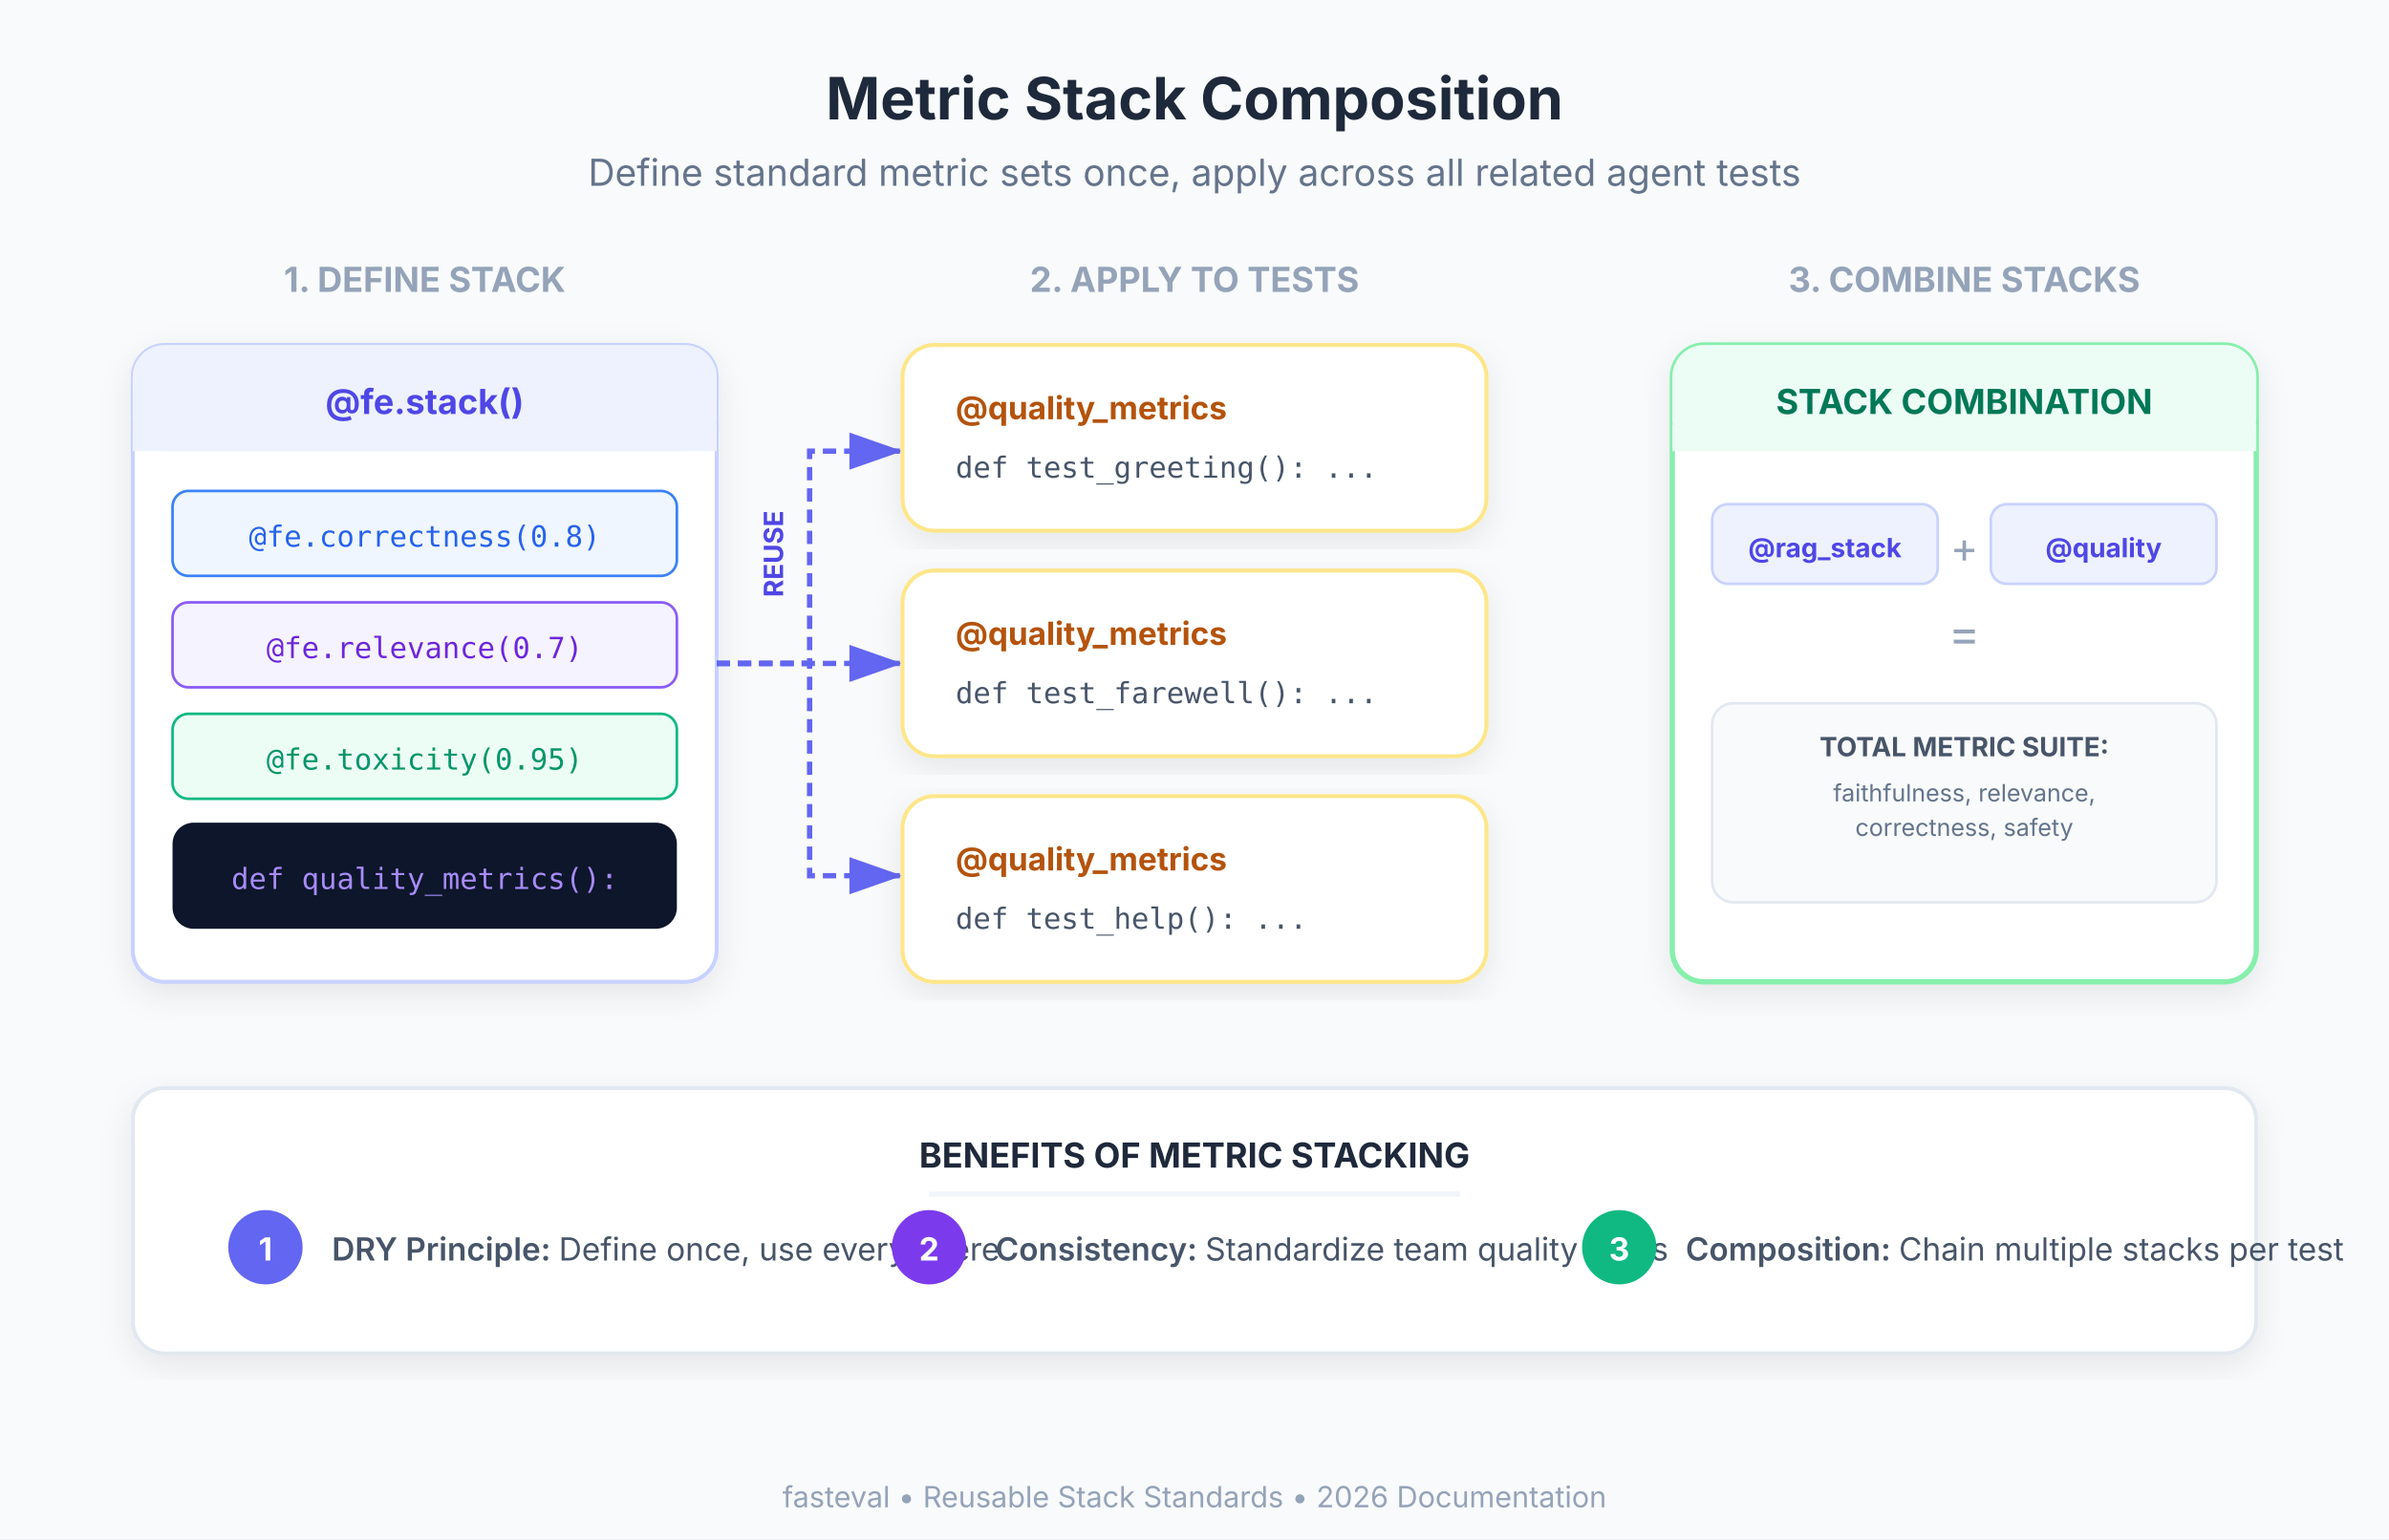
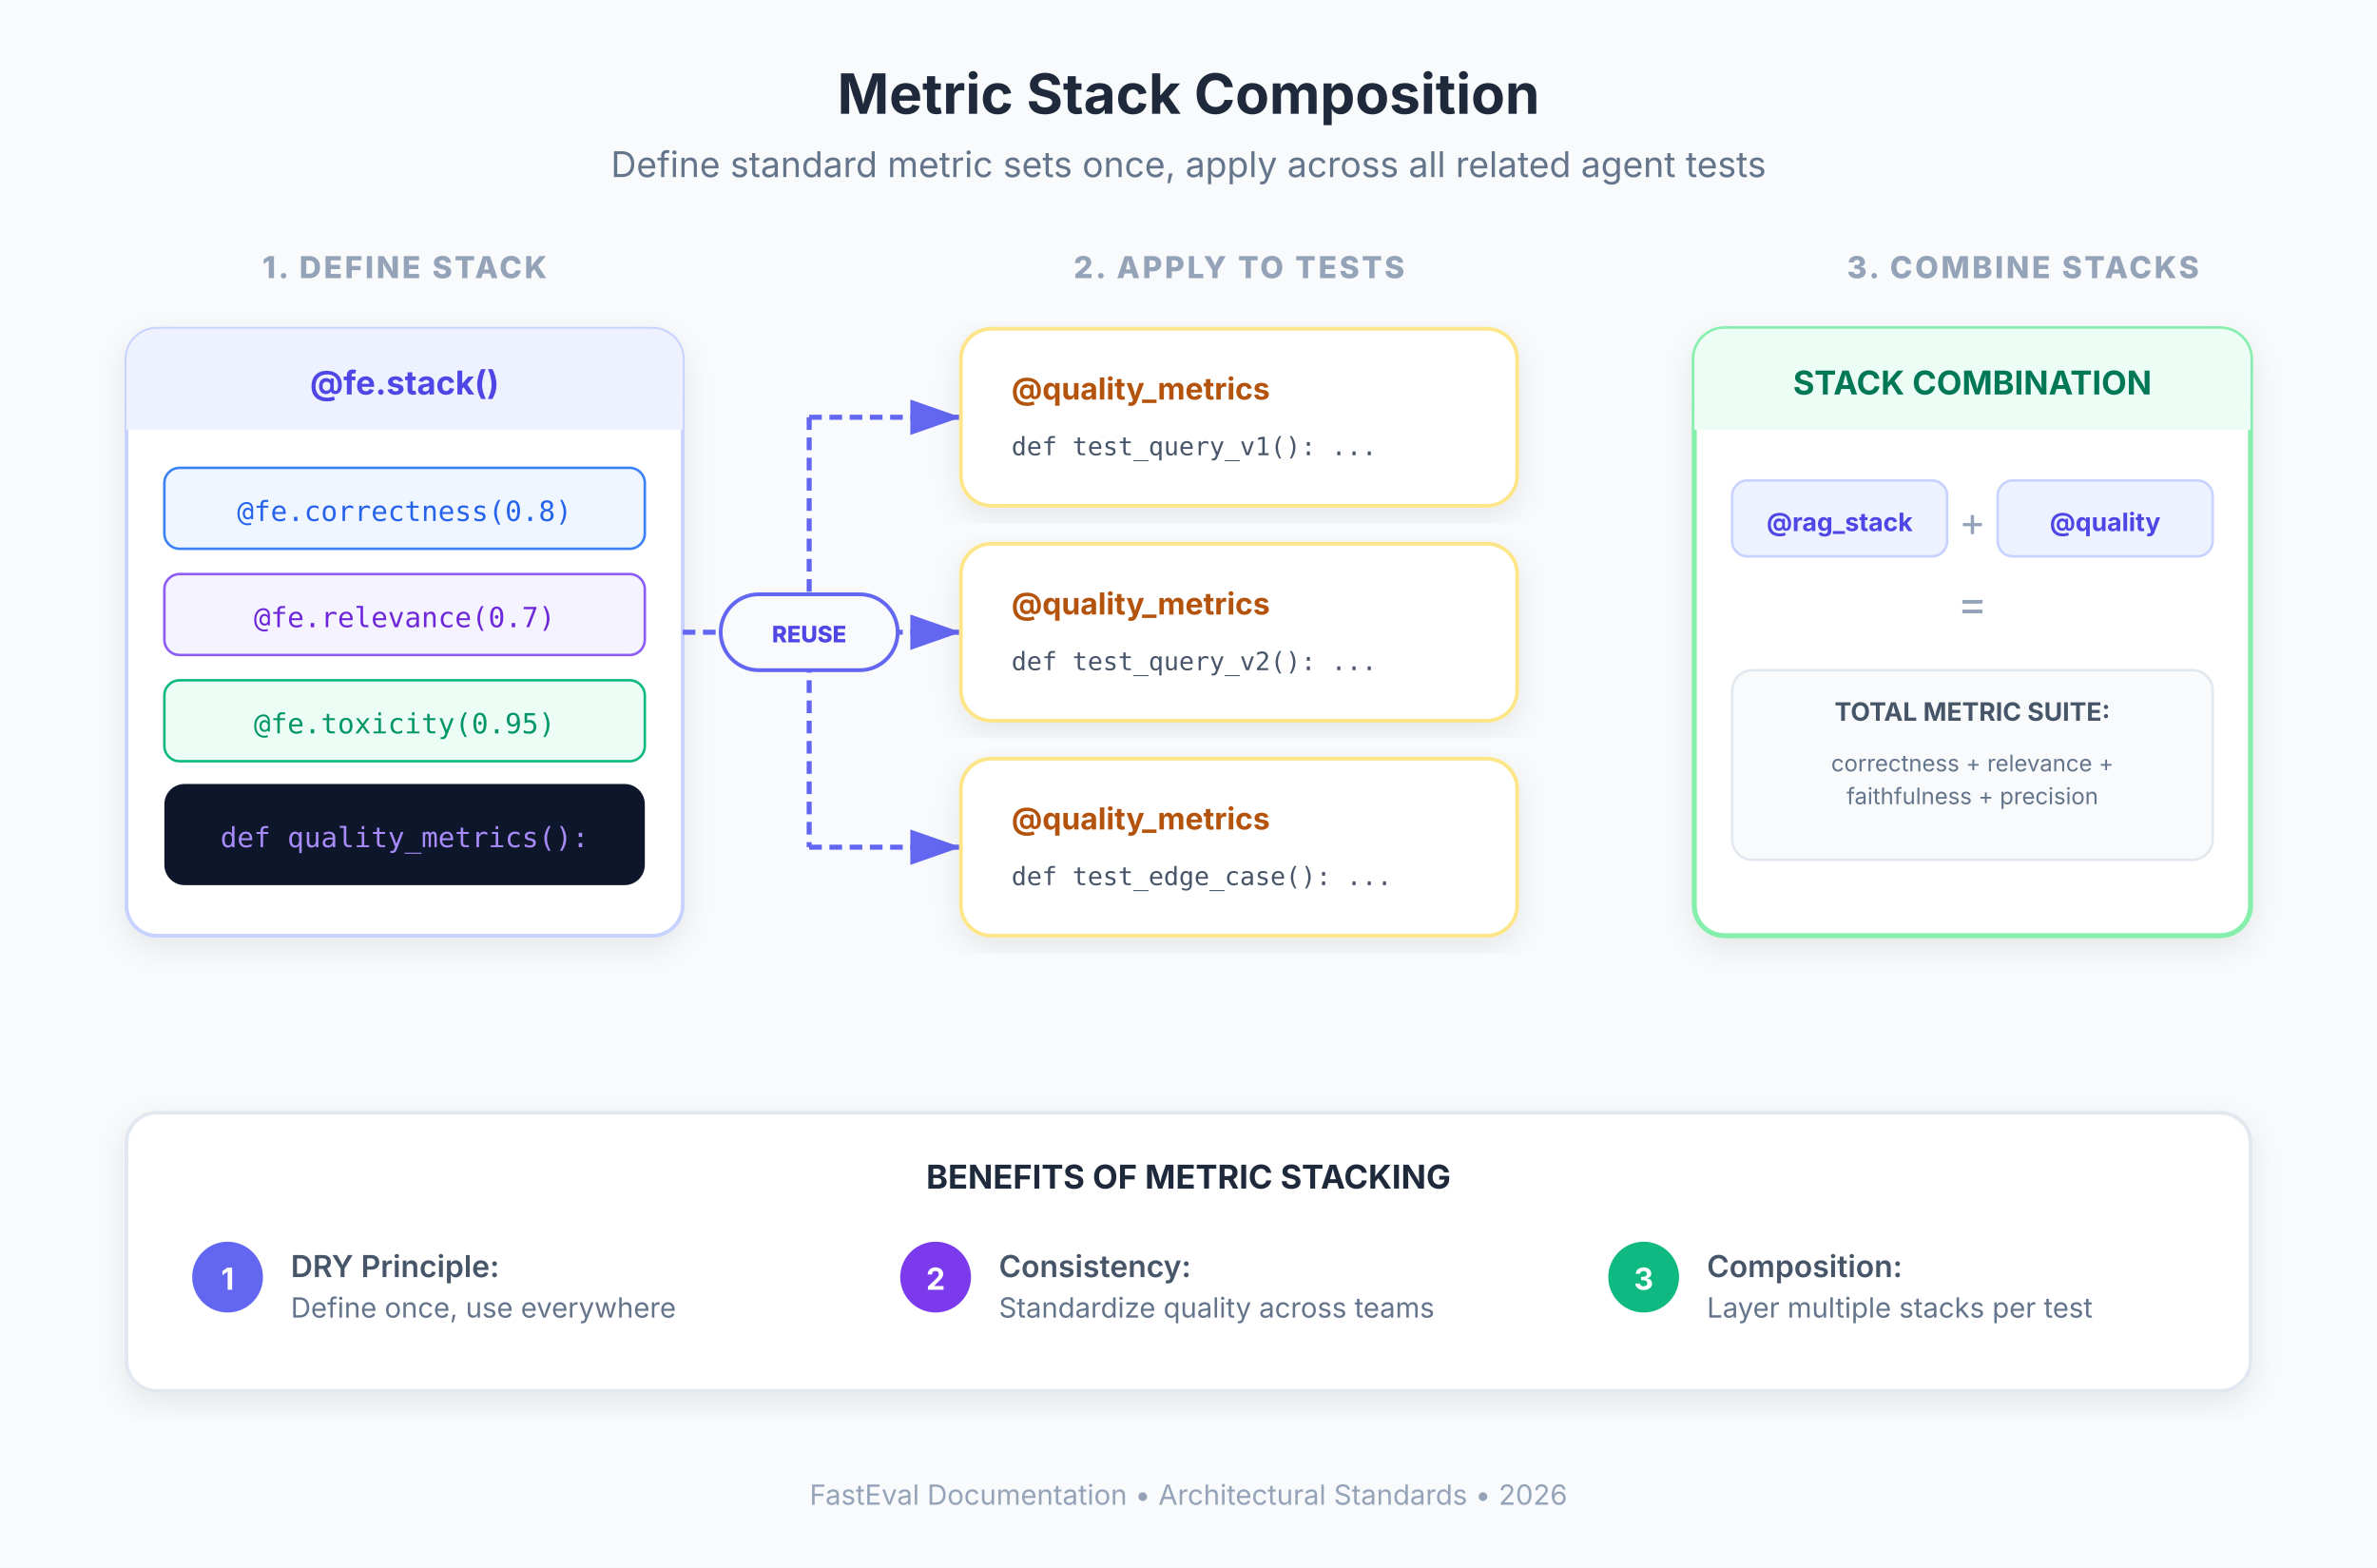
- <svg xmlns="http://www.w3.org/2000/svg" viewBox="0 0 900 580" font-family="Inter, system-ui, -apple-system, sans-serif">
+ <svg xmlns="http://www.w3.org/2000/svg" viewBox="0 0 940 620" font-family="Inter, system-ui, -apple-system, sans-serif">
  <defs>
    <filter id="shadow" x="-10%" y="-10%" width="120%" height="120%">
      <feDropShadow dx="0" dy="4" stdDeviation="6" flood-opacity="0.08" />
    </filter>
-     <marker id="arrowhead" markerWidth="10" markerHeight="7" refX="10" refY="3.5" orient="auto">
-       <polygon points="0 0, 10 3.5, 0 7" fill="#64748b" />
-     </marker>
    <marker id="arrowhead-indigo" markerWidth="10" markerHeight="7" refX="10" refY="3.5" orient="auto">
      <polygon points="0 0, 10 3.5, 0 7" fill="#6366f1" />
    </marker>
  </defs>
-   <rect width="900" height="580" fill="#f8fafc" />
-   <text x="450" y="45" text-anchor="middle" font-size="22" font-weight="700" fill="#1e293b">Metric Stack Composition</text>
-   <text x="450" y="70" text-anchor="middle" font-size="14" fill="#64748b">Define standard metric sets once, apply across all related agent tests</text>
-   <g font-size="13" font-weight="700" fill="#94a3b8" text-anchor="middle">
+   <rect width="940" height="620" fill="#f8fafc" />
+   <text x="470" y="45" text-anchor="middle" font-size="22" font-weight="700" fill="#1e293b">Metric Stack Composition</text>
+   <text x="470" y="70" text-anchor="middle" font-size="14" fill="#64748b">Define standard metric sets once, apply across all related agent tests</text>
+   <g font-size="12" font-weight="800" fill="#94a3b8" text-anchor="middle" letter-spacing="1">
    <text x="160" y="110">1. DEFINE STACK</text>
-     <text x="450" y="110">2. APPLY TO TESTS</text>
-     <text x="740" y="110">3. COMBINE STACKS</text>
+     <text x="490" y="110">2. APPLY TO TESTS</text>
+     <text x="800" y="110">3. COMBINE STACKS</text>
  </g>
  <g transform="translate(50, 130)" filter="url(#shadow)">
    <rect width="220" height="240" rx="12" fill="white" stroke="#c7d2fe" stroke-width="1.5" />
    <rect width="220" height="40" rx="12" fill="#eef2ff" />
    <rect y="30" width="220" height="10" fill="#eef2ff" />
    <text x="110" y="26" text-anchor="middle" font-size="13" font-weight="700" fill="#4f46e5">@fe.stack()</text>
    <g transform="translate(15, 55)">
      <rect width="190" height="32" rx="6" fill="#eff6ff" stroke="#3b82f6" stroke-width="1" />
      <text x="95" y="21" text-anchor="middle" font-size="11" font-family="monospace" fill="#2563eb">@fe.correctness(0.8)</text>
      <rect y="42" width="190" height="32" rx="6" fill="#f5f3ff" stroke="#8b5cf6" stroke-width="1" />
      <text x="95" y="63" text-anchor="middle" font-size="11" font-family="monospace" fill="#6d28d9">@fe.relevance(0.7)</text>
      <rect y="84" width="190" height="32" rx="6" fill="#ecfdf5" stroke="#10b981" stroke-width="1" />
      <text x="95" y="105" text-anchor="middle" font-size="11" font-family="monospace" fill="#059669">@fe.toxicity(0.95)</text>
    </g>
    <rect x="15" y="180" width="190" height="40" rx="8" fill="#0f172a" />
    <text x="110" y="205" text-anchor="middle" font-family="monospace" font-size="11" fill="#a78bfa">def quality_metrics():</text>
  </g>
  <g fill="none" stroke="#6366f1" stroke-width="2" stroke-dasharray="5 3">
-     <path d="M 270 250 L 305 250 L 305 170 L 340 170" marker-end="url(#arrowhead-indigo)" />
-     <path d="M 270 250 L 340 250" marker-end="url(#arrowhead-indigo)" />
-     <path d="M 270 250 L 305 250 L 305 330 L 340 330" marker-end="url(#arrowhead-indigo)" />
+     <path d="M 270 250 L 320 250" />
+     <path d="M 320 165 L 320 335" />
+     <path d="M 320 165 L 380 165" marker-end="url(#arrowhead-indigo)" />
+     <path d="M 320 250 L 380 250" marker-end="url(#arrowhead-indigo)" />
+     <path d="M 320 335 L 380 335" marker-end="url(#arrowhead-indigo)" />
  </g>
-   <text x="295" y="225" font-size="10" font-weight="700" fill="#4f46e5" transform="rotate(-90 295,225)">REUSE</text>
-   <g transform="translate(340, 130)">
+   <rect x="285" y="235" width="70" height="30" rx="15" fill="#f8fafc" stroke="#6366f1" stroke-width="1.5" />
+   <text x="320" y="254" text-anchor="middle" font-size="9" font-weight="800" fill="#4f46e5">REUSE</text>
+   <g transform="translate(380, 130)">
    <g filter="url(#shadow)">
      <rect width="220" height="70" rx="12" fill="white" stroke="#fde68a" stroke-width="1.5" />
      <text x="20" y="28" font-size="12" font-weight="700" fill="#b45309">@quality_metrics</text>
-       <text x="20" y="50" font-family="monospace" font-size="11" fill="#475569">def test_greeting(): ...</text>
+       <text x="20" y="50" font-family="monospace" font-size="10" fill="#475569">def test_query_v1(): ...</text>
    </g>
    <g transform="translate(0, 85)" filter="url(#shadow)">
      <rect width="220" height="70" rx="12" fill="white" stroke="#fde68a" stroke-width="1.5" />
      <text x="20" y="28" font-size="12" font-weight="700" fill="#b45309">@quality_metrics</text>
-       <text x="20" y="50" font-family="monospace" font-size="11" fill="#475569">def test_farewell(): ...</text>
+       <text x="20" y="50" font-family="monospace" font-size="10" fill="#475569">def test_query_v2(): ...</text>
    </g>
    <g transform="translate(0, 170)" filter="url(#shadow)">
      <rect width="220" height="70" rx="12" fill="white" stroke="#fde68a" stroke-width="1.5" />
      <text x="20" y="28" font-size="12" font-weight="700" fill="#b45309">@quality_metrics</text>
-       <text x="20" y="50" font-family="monospace" font-size="11" fill="#475569">def test_help(): ...</text>
+       <text x="20" y="50" font-family="monospace" font-size="10" fill="#475569">def test_edge_case(): ...</text>
    </g>
  </g>
-   <g transform="translate(630, 130)" filter="url(#shadow)">
+   <g transform="translate(670, 130)" filter="url(#shadow)">
    <rect width="220" height="240" rx="12" fill="white" stroke="#86efac" stroke-width="2" />
    <rect width="220" height="40" rx="12" fill="#ecfdf5" />
    <rect y="30" width="220" height="10" fill="#ecfdf5" />
    <text x="110" y="26" text-anchor="middle" font-size="13" font-weight="700" fill="#047857">STACK COMBINATION</text>
    <g transform="translate(15, 60)">
      <rect width="85" height="30" rx="6" fill="#eef2ff" stroke="#c7d2fe" />
      <text x="42.5" y="20" text-anchor="middle" font-size="10" font-weight="700" fill="#4f46e5">@rag_stack</text>
      <text x="95" y="22" text-anchor="middle" font-size="16" fill="#94a3b8">+</text>
      <rect x="105" width="85" height="30" rx="6" fill="#eef2ff" stroke="#c7d2fe" />
      <text x="147.5" y="20" text-anchor="middle" font-size="10" font-weight="700" fill="#4f46e5">@quality</text>
      <text x="95" y="55" text-anchor="middle" font-size="18" fill="#94a3b8">=</text>
      <rect y="75" width="190" height="75" rx="8" fill="#f8fafc" stroke="#e2e8f0" />
      <text x="95" y="95" text-anchor="middle" font-size="10" font-weight="700" fill="#475569">TOTAL METRIC SUITE:</text>
-       <text x="95" y="112" text-anchor="middle" font-size="9" fill="#64748b">faithfulness, relevance,</text>
-       <text x="95" y="125" text-anchor="middle" font-size="9" fill="#64748b">correctness, safety</text>
+       <text x="95" y="115" text-anchor="middle" font-size="9" fill="#64748b">correctness + relevance +</text>
+       <text x="95" y="128" text-anchor="middle" font-size="9" fill="#64748b">faithfulness + precision</text>
    </g>
  </g>
-   <g transform="translate(50, 410)">
-     <rect width="800" height="100" rx="12" fill="white" stroke="#e2e8f0" stroke-width="1.5" filter="url(#shadow)" />
-     <text x="400" y="30" text-anchor="middle" font-size="13" font-weight="700" fill="#1e293b">BENEFITS OF METRIC STACKING</text>
-     <line x1="300" y1="40" x2="500" y2="40" stroke="#f1f5f9" stroke-width="2" />
-     <g transform="translate(50, 60)">
+   <g transform="translate(50, 440)">
+     <rect width="840" height="110" rx="12" fill="white" stroke="#e2e8f0" stroke-width="1.5" filter="url(#shadow)" />
+     <text x="420" y="30" text-anchor="middle" font-size="13" font-weight="700" fill="#1e293b">BENEFITS OF METRIC STACKING</text>
+     <g transform="translate(40, 65)">
      <circle cx="0" cy="0" r="14" fill="#6366f1" />
      <text y="5" text-anchor="middle" font-size="12" font-weight="700" fill="white">1</text>
-       <text x="25" y="5" font-size="12" font-weight="600" fill="#475569">DRY Principle: <tspan font-weight="400">Define once, use everywhere</tspan>
-       </text>
+       <text x="25" y="0" font-size="12" font-weight="600" fill="#475569">DRY Principle:</text>
+       <text x="25" y="16" font-size="11" fill="#64748b">Define once, use everywhere</text>
    </g>
-     <g transform="translate(300, 60)">
+     <g transform="translate(320, 65)">
      <circle cx="0" cy="0" r="14" fill="#7c3aed" />
      <text y="5" text-anchor="middle" font-size="12" font-weight="700" fill="white">2</text>
-       <text x="25" y="5" font-size="12" font-weight="600" fill="#475569">Consistency: <tspan font-weight="400">Standardize team quality goals</tspan>
-       </text>
+       <text x="25" y="0" font-size="12" font-weight="600" fill="#475569">Consistency:</text>
+       <text x="25" y="16" font-size="11" fill="#64748b">Standardize quality across teams</text>
    </g>
-     <g transform="translate(560, 60)">
+     <g transform="translate(600, 65)">
      <circle cx="0" cy="0" r="14" fill="#10b981" />
      <text y="5" text-anchor="middle" font-size="12" font-weight="700" fill="white">3</text>
-       <text x="25" y="5" font-size="12" font-weight="600" fill="#475569">Composition: <tspan font-weight="400">Chain multiple stacks per test</tspan>
-       </text>
+       <text x="25" y="0" font-size="12" font-weight="600" fill="#475569">Composition:</text>
+       <text x="25" y="16" font-size="11" fill="#64748b">Layer multiple stacks per test</text>
    </g>
  </g>
-   <text x="450" y="568" text-anchor="middle" font-size="11" fill="#94a3b8">fasteval • Reusable Stack Standards • 2026 Documentation</text>
+   <text x="470" y="595" text-anchor="middle" font-size="11" fill="#94a3b8">FastEval Documentation • Architectural Standards • 2026</text>
</svg>
